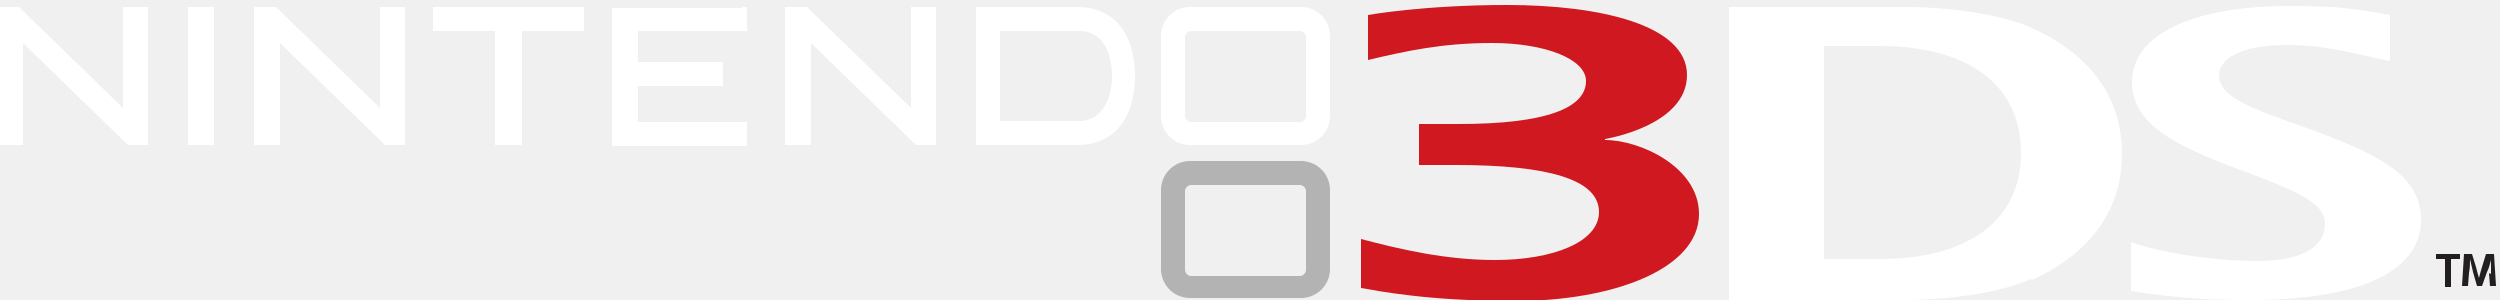
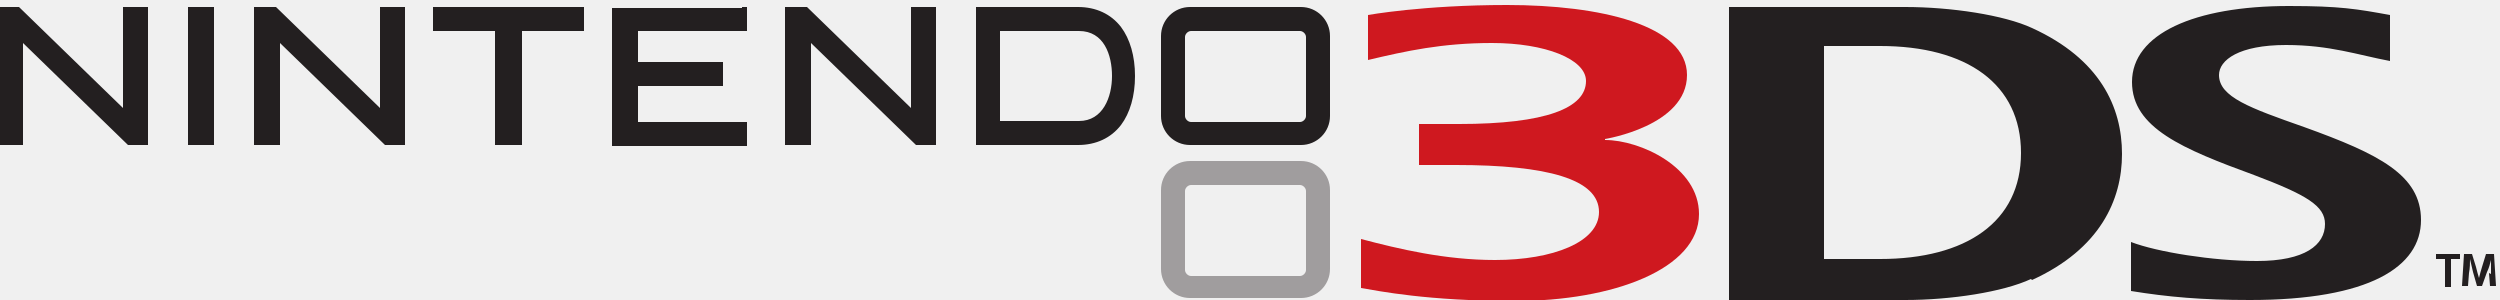
<svg xmlns="http://www.w3.org/2000/svg" width="250" height="30">
-   <path d="M130.6 27c0 .3-.3.6-.6.6h-10.9c-.3 0-.6-.3-.6-.6v-7.9c0-.3.3-.6.6-.6H130c.3 0 .6.3.6.6V27zm-.5-10.9-11.1.001c-1.6 0-2.9 1.3-2.9 2.9v7.9c0 1.6 1.3 2.9 2.9 2.9h11.1c1.6 0 2.9-1.3 2.9-2.9v-7.9c0-1.6-1.3-2.9-2.9-2.9" fill="#a09d9e" style="fill:#b3b3b3" />
-   <path d="M2.3 4.3v10.2H-.3V.7h2.2l10.4 10.1V.7h2.5v13.8h-2L2.3 4.3zM28 4.3v10.2h-2.6V.7h2.2L38 10.8V.7h2.5v13.8h-2L28 4.3zM81.1 4.3v10.2h-2.6V.7h2.2l10.4 10.1V.7h2.5v13.8h-2L81.1 4.3zM20.9.7h.5v13.8h-2.6V.7h2.1zM57.9.7h.5v2.4h-6.2v11.4h-2.7V3.1h-6.2V.7h14.5zM74.2.7h.5v2.4H63.8v3.1h8.5v2.4h-8.5v3.6h10.9v2.4H61.2V.8h13zM107.8 12.1H100v-9H107.9c2.5 0 3.3 2.4 3.3 4.5s-.9 4.5-3.3 4.5m4.2-9.4c-1-1.3-2.5-2-4.3-2H97.6v13.8h10.2c1.8 0 3.3-.7 4.3-2 .9-1.2 1.4-2.9 1.4-4.9 0-2-.5-3.7-1.4-4.9M130.6 11.6c0 .3-.3.6-.6.6h-10.9c-.3 0-.6-.3-.6-.6V3.7c0-.3.3-.6.6-.6H130c.3 0 .6.3.6.6v7.9zM130.1.7H119c-1.6 0-2.9 1.3-2.9 2.9v8c0 1.6 1.3 2.9 2.9 2.9h11.1c1.6 0 2.9-1.3 2.9-2.9v-8c0-1.6-1.3-2.9-2.9-2.9M213.1 24.2c2.6 1 8.2 1.9 12.6 1.9 4.8 0 6.8-1.6 6.8-3.7 0-1.8-1.8-2.9-7.1-4.9-7.1-2.6-12.2-4.7-12.2-9.3 0-4.8 6.2-7.6 15.7-7.6 5.1 0 6.8.3 10.1.9v4.6c-3.2-.6-6-1.6-10.4-1.6-4.7 0-6.7 1.5-6.7 3 0 2.2 3.1 3.3 8.5 5.2 7.5 2.7 11.7 4.8 11.7 9.3 0 4.7-5.2 8-17.1 8-4.8 0-8.2-.3-11.9-.9v-4.9zM188 4.6h-5.6v21.3h5.6c8.6 0 14.1-3.7 14.1-10.6 0-6.9-5.4-10.7-14.1-10.7m15.1 23.3c-2.8 1.3-8 2.1-12.6 2.1h-17.6V.7h17.6c4.6 0 9.9.8 12.7 2.1 6.8 3.1 9 7.9 9 12.6 0 4.6-2.2 9.5-9 12.6" fill="#231f20" style="fill:#fff" />
+   <path d="M130.6 27c0 .3-.3.6-.6.6h-10.9c-.3 0-.6-.3-.6-.6v-7.9c0-.3.3-.6.6-.6H130c.3 0 .6.3.6.6V27zm-.5-10.9-11.1.001c-1.6 0-2.9 1.3-2.9 2.9v7.9c0 1.6 1.3 2.9 2.9 2.9h11.1c1.6 0 2.9-1.3 2.9-2.9v-7.9c0-1.6-1.3-2.9-2.9-2.9" fill="#a09d9e" />
+   <path d="M2.3 4.3v10.2H-.3V.7h2.2l10.4 10.1V.7h2.5v13.8h-2L2.3 4.3zM28 4.3v10.2h-2.6V.7h2.2L38 10.8V.7h2.5v13.8h-2L28 4.3zM81.1 4.3v10.2h-2.6V.7h2.2l10.4 10.1V.7h2.5v13.8h-2L81.1 4.3zM20.9.7h.5v13.8h-2.6V.7h2.1zM57.9.7h.5v2.4h-6.2v11.4h-2.7V3.1h-6.2V.7h14.5zM74.2.7h.5v2.4H63.8v3.1h8.5v2.4h-8.5v3.6h10.9v2.4H61.2V.8h13zM107.8 12.1H100v-9H107.9c2.5 0 3.3 2.4 3.3 4.5s-.9 4.5-3.3 4.5m4.2-9.4c-1-1.3-2.5-2-4.3-2H97.6v13.8h10.2c1.8 0 3.3-.7 4.3-2 .9-1.2 1.4-2.9 1.4-4.9 0-2-.5-3.7-1.4-4.9M130.6 11.6c0 .3-.3.6-.6.6h-10.9c-.3 0-.6-.3-.6-.6V3.7c0-.3.3-.6.6-.6H130c.3 0 .6.3.6.6v7.9zM130.1.7H119c-1.6 0-2.9 1.3-2.9 2.9v8c0 1.6 1.3 2.9 2.9 2.9h11.1c1.6 0 2.9-1.3 2.9-2.9v-8c0-1.6-1.3-2.9-2.9-2.9M213.1 24.2c2.6 1 8.2 1.9 12.6 1.9 4.8 0 6.8-1.6 6.8-3.7 0-1.8-1.8-2.9-7.1-4.9-7.1-2.6-12.2-4.7-12.2-9.3 0-4.8 6.2-7.6 15.7-7.6 5.1 0 6.8.3 10.1.9v4.6c-3.2-.6-6-1.6-10.4-1.6-4.7 0-6.7 1.5-6.7 3 0 2.2 3.1 3.3 8.5 5.2 7.5 2.7 11.7 4.8 11.7 9.3 0 4.7-5.2 8-17.1 8-4.8 0-8.2-.3-11.9-.9v-4.9zM188 4.6h-5.6v21.3h5.6c8.6 0 14.1-3.7 14.1-10.6 0-6.9-5.4-10.7-14.1-10.7m15.1 23.3c-2.8 1.3-8 2.1-12.6 2.1h-17.6V.7h17.6c4.6 0 9.9.8 12.7 2.1 6.8 3.1 9 7.9 9 12.6 0 4.6-2.2 9.5-9 12.6" fill="#231f20" />
  <path d="M160.5 13.9s8.2-1.3 8.2-6.4c0-5-8.7-7-18-7-8.4 0-13.9 1-13.9 1V6c3.8-.9 7.4-1.7 12.4-1.7 5.3 0 9.4 1.6 9.4 3.8 0 2.7-4 4.3-12.7 4.3h-4v4.1h3.7c9.1 0 14.3 1.4 14.3 4.7 0 3-4.6 4.8-10.4 4.8-5 0-9.6-1.1-13.4-2.1v4.9c1.8.3 6.6 1.3 15.4 1.3 9.8 0 18.4-3.2 18.4-8.7 0-4.7-5.9-7.4-9.4-7.4" fill="#cf181f" />
  <path d="M244.5 25.9h-.9v-.5h2.4v.5h-.9v2.8h-.6v-2.8zM249.1 27.4V26c-.1.4-.2.8-.4 1.2l-.5 1.4h-.5l-.4-1.4c-.1-.4-.2-.9-.3-1.3 0 .4 0 .9-.1 1.4l-.1 1.3h-.6l.2-3.2h.8l.4 1.3c.1.4.2.8.3 1.1.1-.4.2-.8.3-1.1l.4-1.3h.8l.2 3.2h-.6l-.1-1.3z" fill="#231f20" />
</svg>
